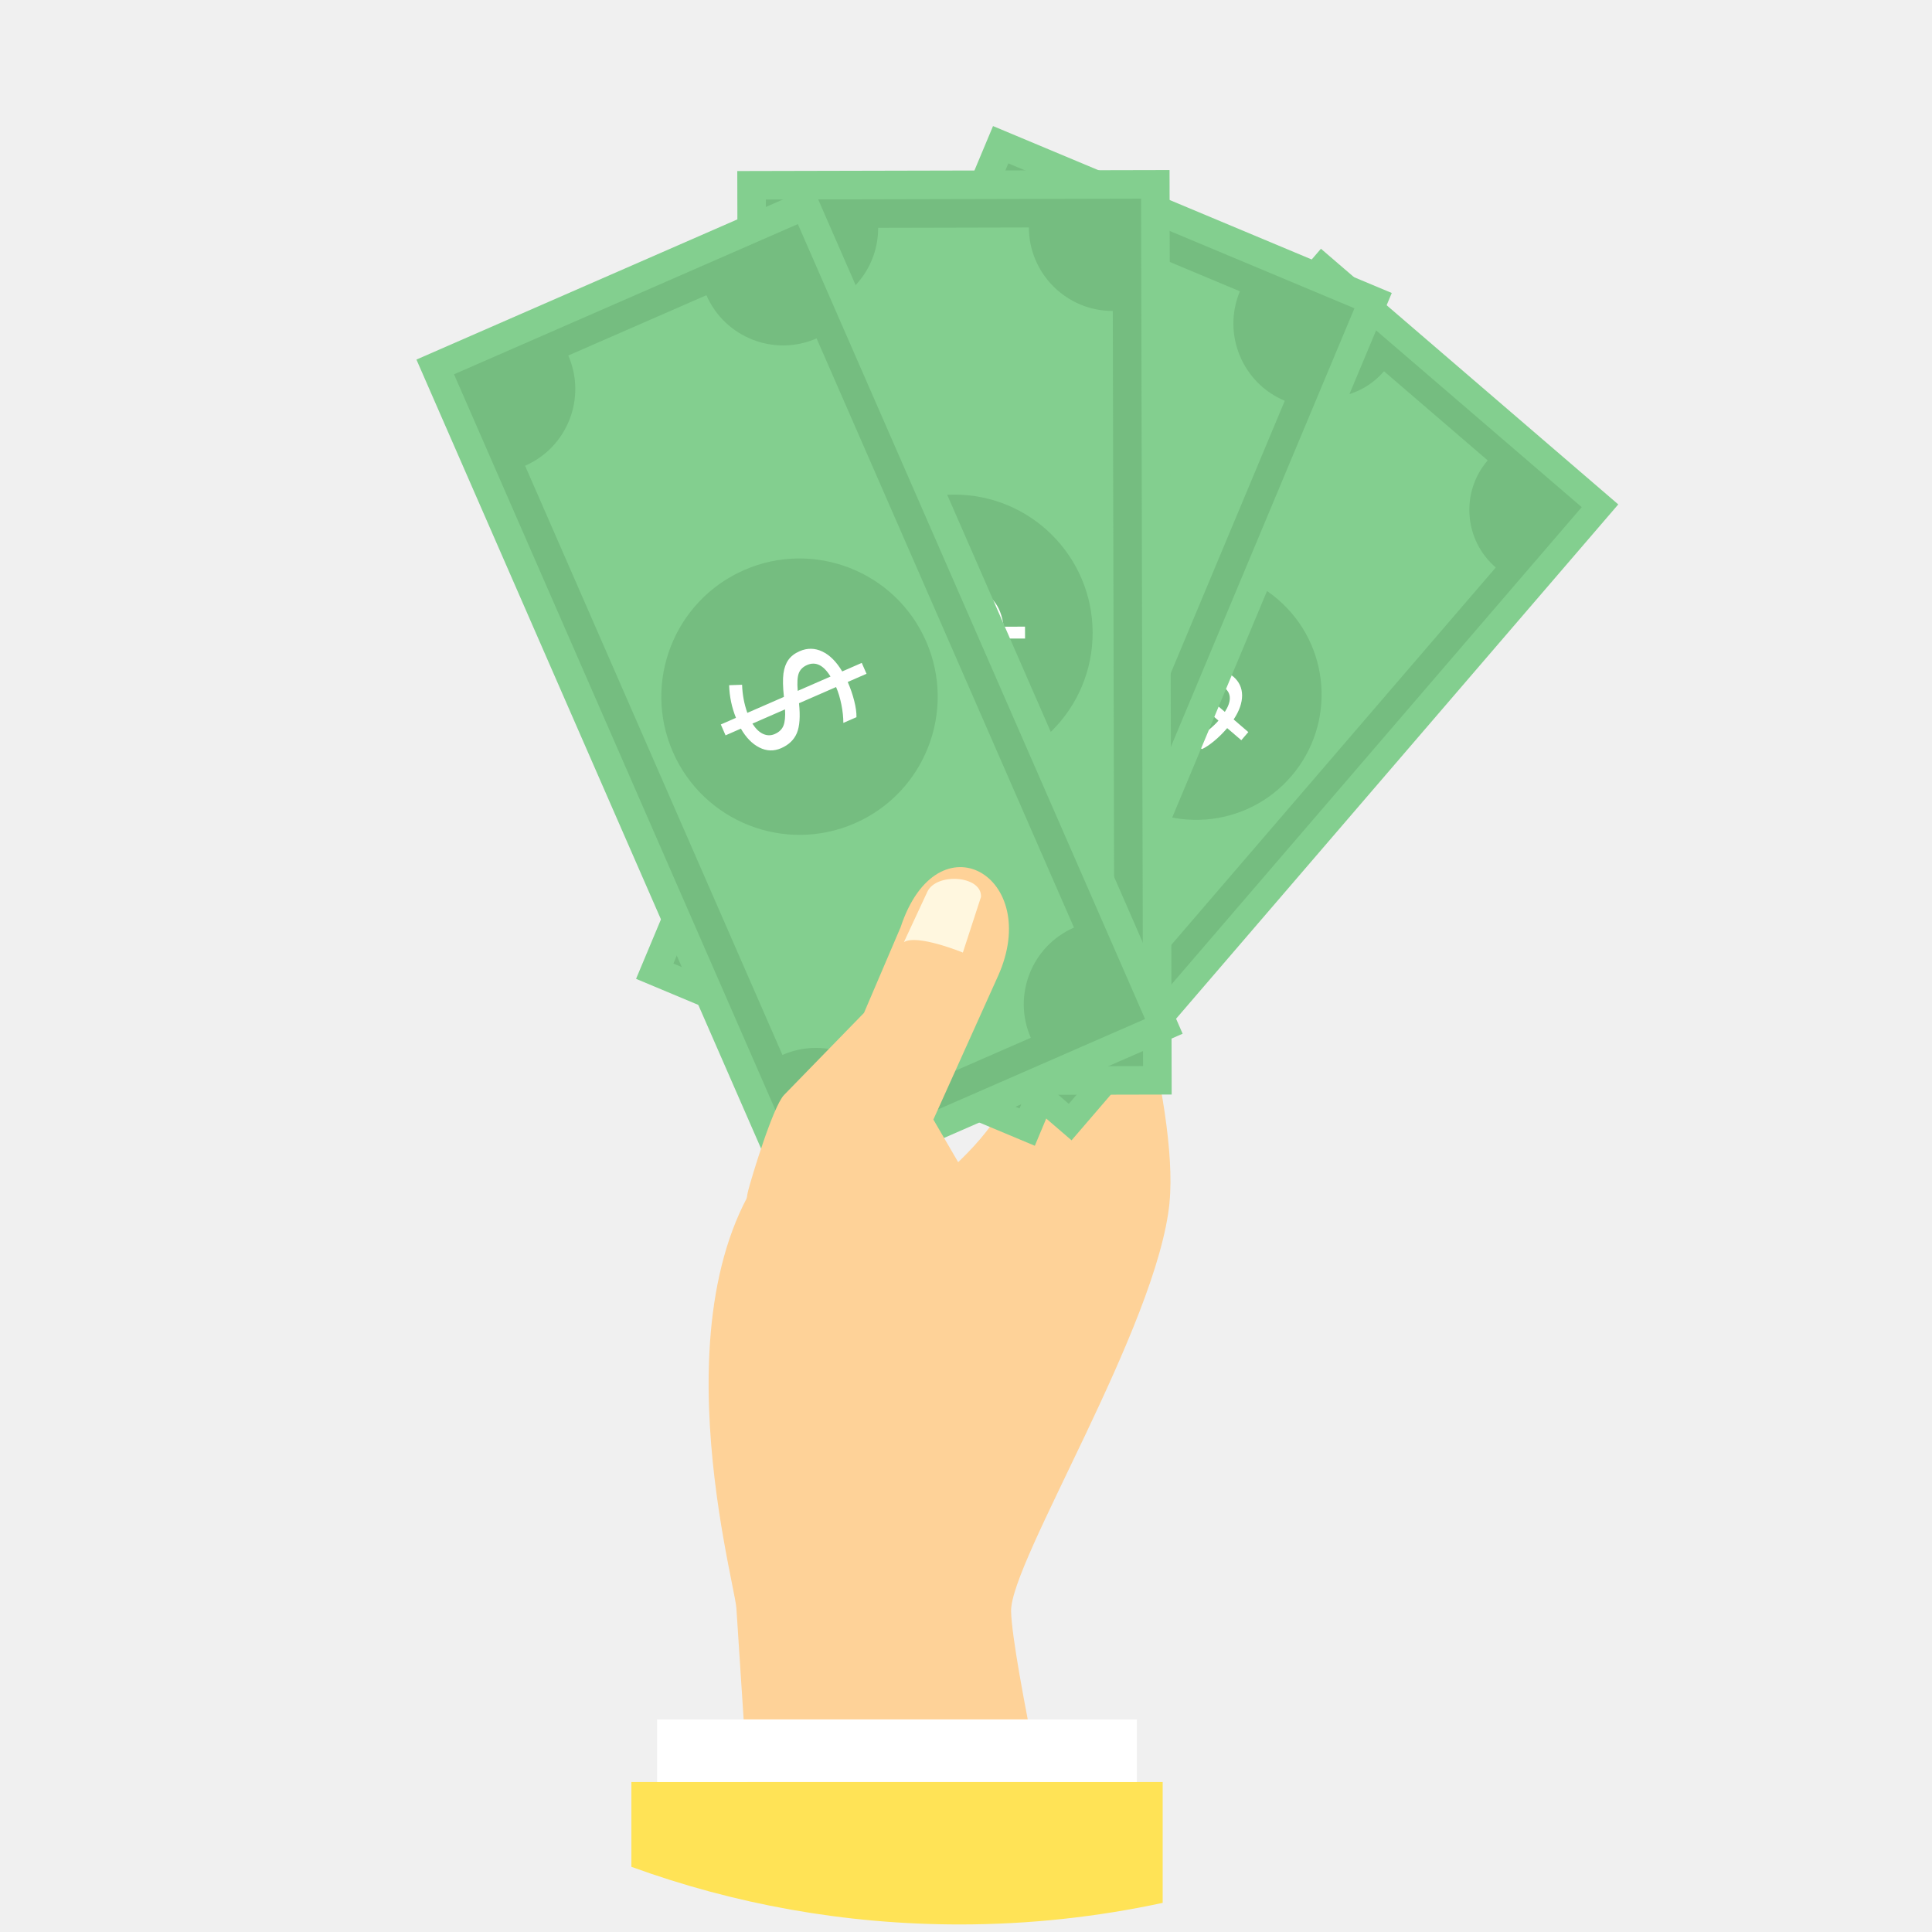
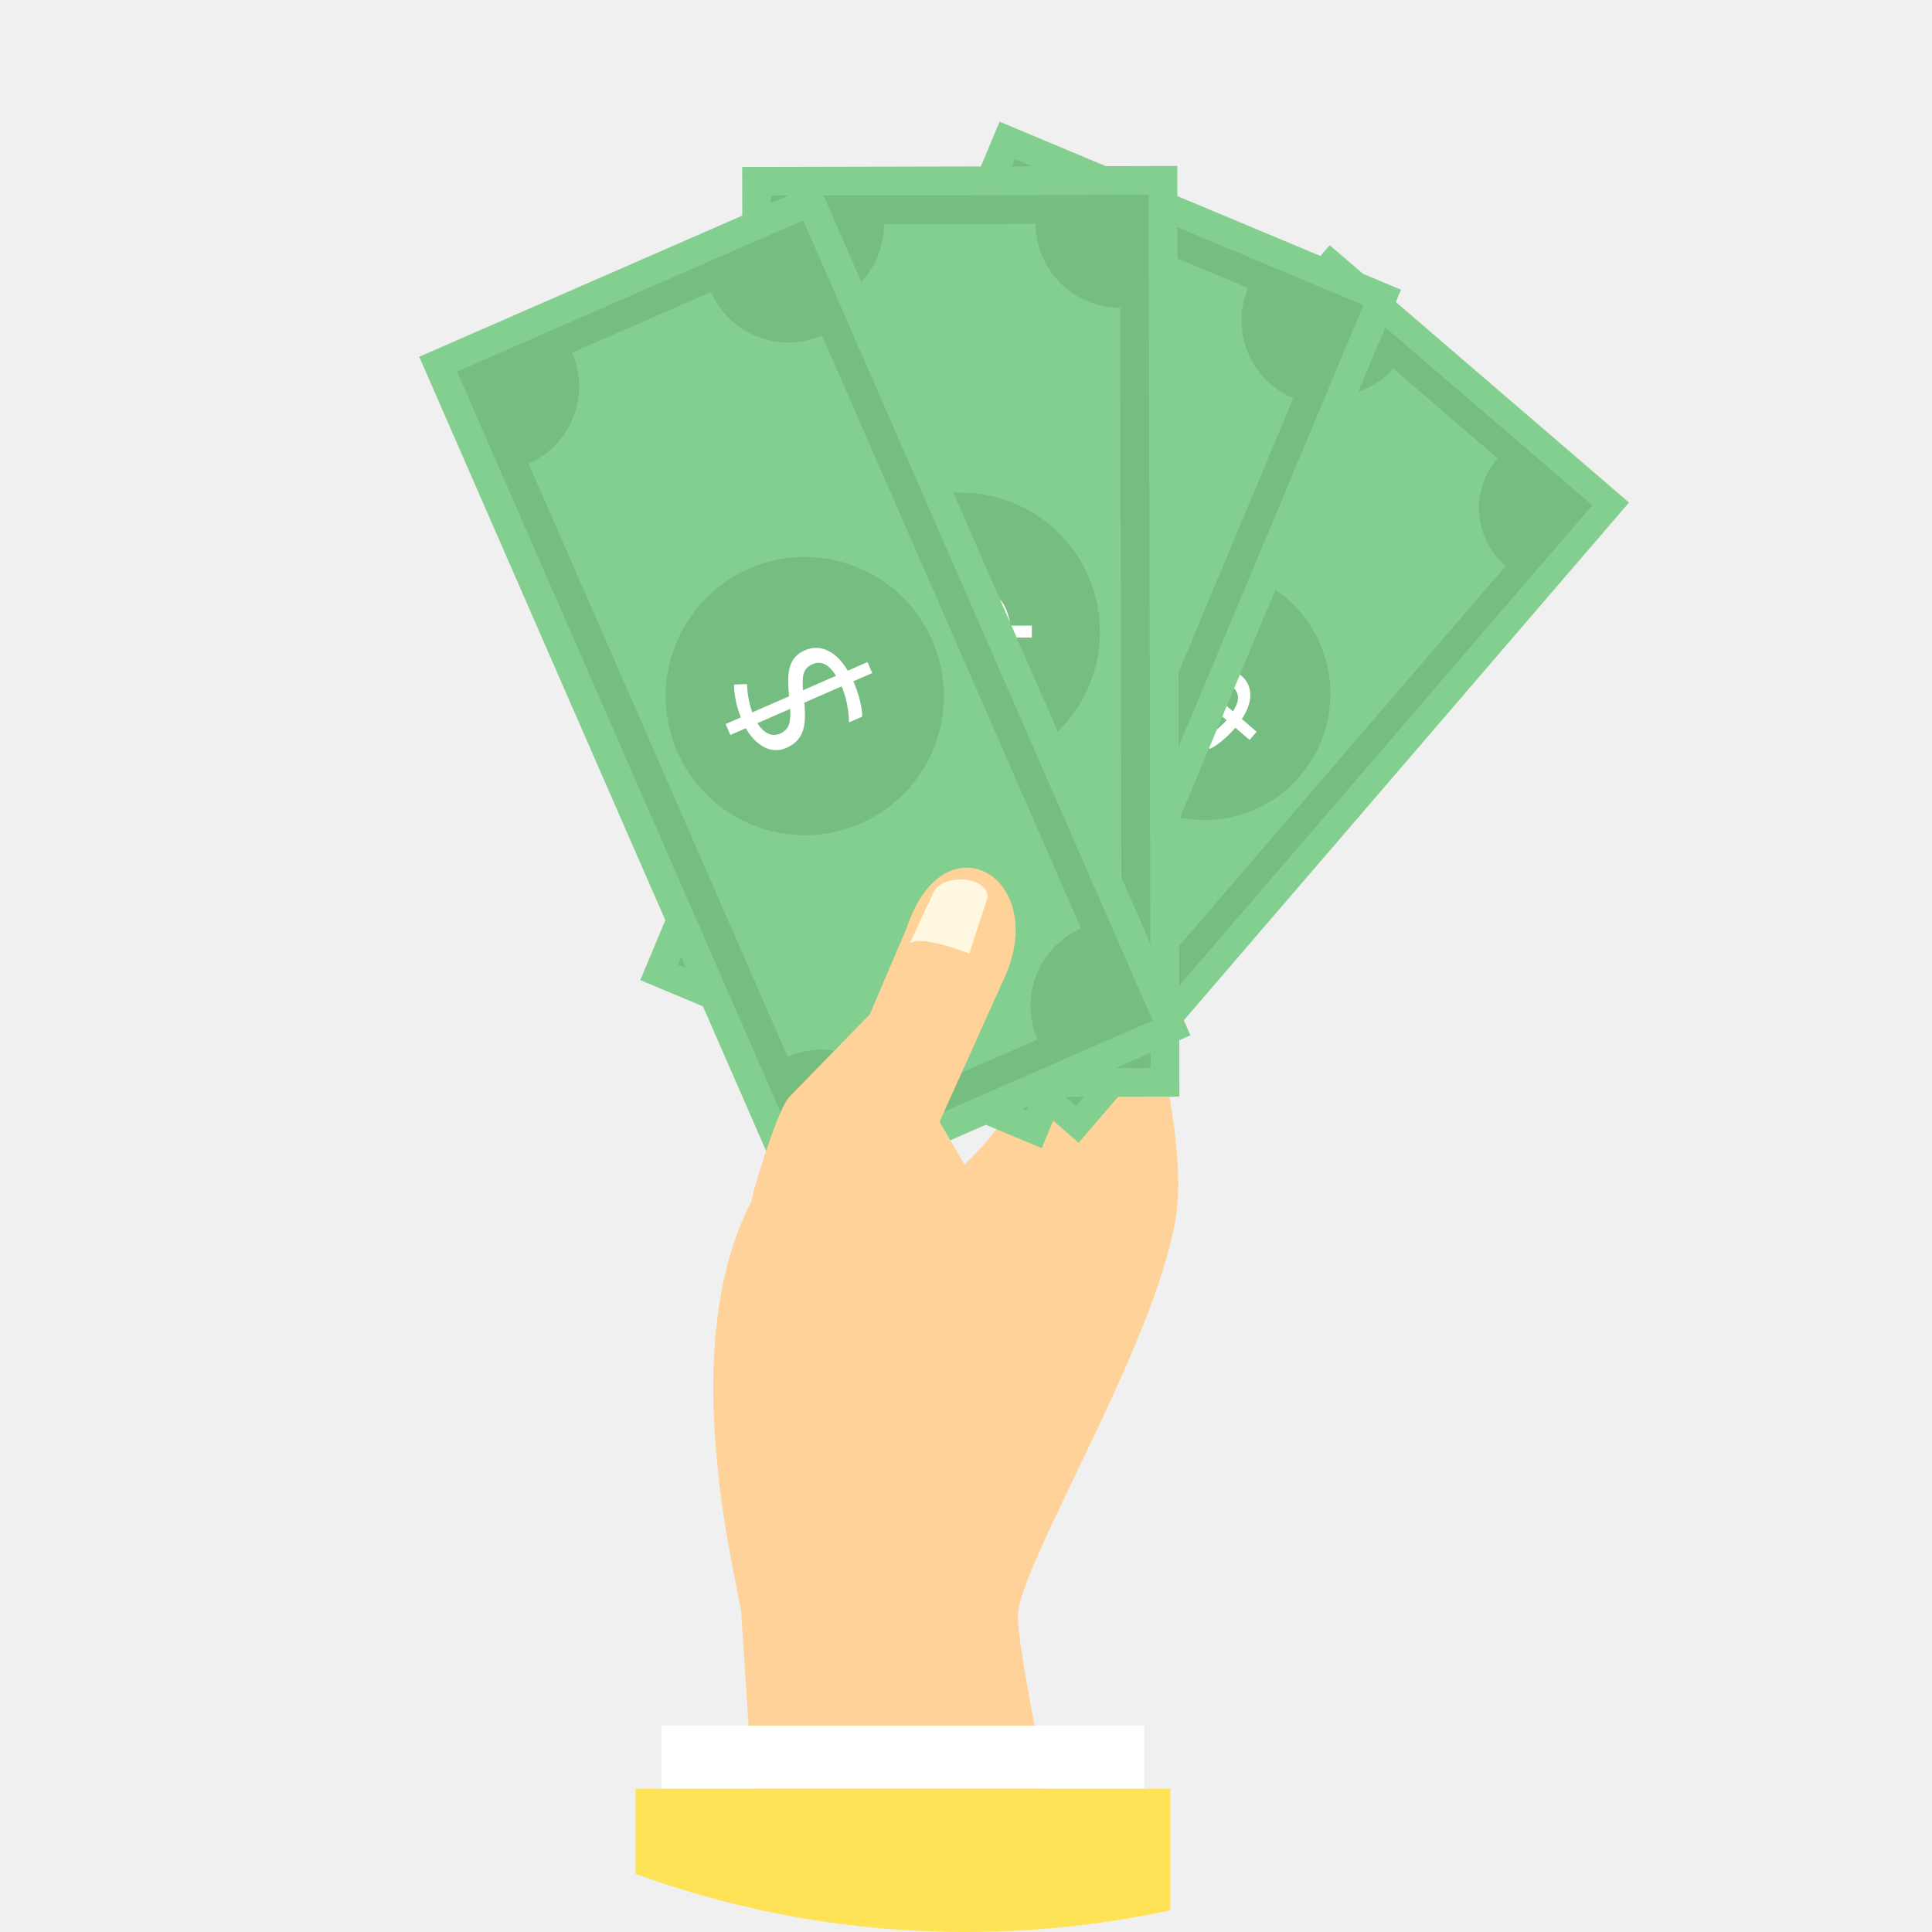
- <svg xmlns="http://www.w3.org/2000/svg" width="88" height="88" viewBox="0 0 88 88" fill="none">
-   <g clip-path="url(#clip0_296_504)">
-     <path d="M53.272 54.765C52.722 60.402 46.001 71.149 46.054 73.395C46.106 75.641 48.392 85.907 48.392 85.907H34.367L33.542 73.258C33.453 71.897 29.352 57.481 36.409 51.565L40.005 51.946L41.929 54.422C46.127 51.065 48.356 47.825 44.811 41.642L42.61 41.74C40.551 39.391 41.706 38.692 44.291 38.164C46.637 37.685 48.369 38.166 49.637 39.252C50.791 40.575 53.703 50.33 53.27 54.764L53.272 54.765Z" fill="#FED298" />
-     <path d="M73.71 22.975L48.808 51.94L35.265 40.296L60.167 11.33L73.71 22.975Z" fill="#83CF8F" />
-     <path d="M58.807 35.35C56.756 37.736 53.158 38.008 50.771 35.956C48.385 33.903 48.114 30.306 50.165 27.92C52.218 25.533 55.816 25.261 58.202 27.314C60.587 29.366 60.859 32.964 58.807 35.35ZM36.926 40.17L48.682 50.278L72.045 23.1L60.289 12.994L36.925 40.171L36.926 40.17Z" fill="#75BD80" />
-     <path d="M67.762 20.97L63.039 16.91C61.794 18.359 59.61 18.523 58.163 17.278L40.844 37.422C42.292 38.667 42.457 40.85 41.212 42.298L45.934 46.359C47.179 44.911 49.362 44.746 50.811 45.992L68.13 25.848C66.681 24.602 66.517 22.419 67.763 20.97L67.762 20.97Z" fill="#83CF8F" />
-     <path d="M58.209 27.304C60.601 29.361 60.873 32.966 58.817 35.356C56.761 37.748 53.156 38.018 50.765 35.964C48.374 33.909 48.103 30.303 50.158 27.912C52.214 25.521 55.819 25.25 58.21 27.304H58.209Z" fill="#75BD80" />
-     <path d="M55.798 31.346C55.66 31.228 55.51 31.174 55.352 31.186C55.192 31.197 54.966 31.289 54.67 31.463L55.79 32.426C56.09 31.96 56.093 31.599 55.797 31.345L55.798 31.346ZM52.653 31.384C52.799 31.51 52.954 31.567 53.116 31.556C53.279 31.546 53.491 31.467 53.754 31.321L52.639 30.364C52.506 30.581 52.442 30.776 52.447 30.951C52.454 31.126 52.522 31.271 52.654 31.384H52.653ZM56.181 30.823C56.442 31.049 56.574 31.333 56.576 31.674C56.577 32.016 56.449 32.382 56.191 32.77L56.859 33.345L56.54 33.716L55.897 33.165C55.712 33.38 55.516 33.575 55.309 33.747C55.102 33.919 54.914 34.046 54.743 34.123L54.294 33.736C54.502 33.638 54.718 33.504 54.943 33.335C55.167 33.164 55.352 32.994 55.5 32.824L54.231 31.733C53.768 32.02 53.386 32.172 53.084 32.188C52.783 32.204 52.501 32.1 52.24 31.876C51.988 31.659 51.866 31.384 51.873 31.05C51.879 30.717 52.002 30.375 52.244 30.025L51.719 29.574L52.038 29.201L52.557 29.648C52.87 29.303 53.234 29.024 53.649 28.809L53.899 29.283C53.539 29.472 53.221 29.706 52.947 29.982L54.197 31.057C54.553 30.838 54.841 30.693 55.06 30.622C55.28 30.551 55.48 30.53 55.659 30.561C55.838 30.592 56.013 30.679 56.181 30.824V30.823Z" fill="white" />
-     <path d="M63.393 13.345L47.135 52.188L28.972 44.585L45.231 5.742L63.393 13.345Z" fill="#83CF8F" />
-     <path d="M51.977 31.391C50.638 34.592 46.958 36.1 43.756 34.76C40.557 33.42 39.047 29.74 40.387 26.539C41.727 23.34 45.407 21.83 48.608 23.171C51.809 24.51 53.316 28.19 51.977 31.391ZM30.673 43.889L46.438 50.487L61.693 14.042L45.928 7.442L30.673 43.888V43.889Z" fill="#75BD80" />
-     <path d="M56.475 13.268L50.142 10.617C49.329 12.559 47.095 13.475 45.153 12.663L33.846 39.676C35.788 40.489 36.703 42.723 35.89 44.664L42.224 47.315C43.037 45.373 45.27 44.458 47.213 45.27L58.52 18.255C56.578 17.443 55.663 15.209 56.476 13.268L56.475 13.268Z" fill="#83CF8F" />
-     <path d="M48.612 23.16C51.818 24.503 53.33 28.19 51.988 31.396C50.646 34.603 46.958 36.114 43.752 34.772C40.546 33.429 39.034 29.741 40.376 26.535C41.718 23.328 45.406 21.817 48.612 23.16Z" fill="#3FA344" />
-     <path d="M47.459 28.217C47.274 28.14 47.1 28.134 46.938 28.201C46.775 28.268 46.569 28.442 46.317 28.724L47.82 29.354C47.978 28.762 47.856 28.383 47.461 28.217H47.459ZM44.176 29.327C44.372 29.409 44.553 29.417 44.72 29.351C44.887 29.284 45.083 29.131 45.309 28.888L43.815 28.263C43.748 28.534 43.748 28.762 43.814 28.944C43.878 29.126 44 29.253 44.177 29.327L44.176 29.327ZM47.685 27.54C48.034 27.687 48.269 27.939 48.387 28.298C48.504 28.655 48.495 29.083 48.357 29.579L49.253 29.954L49.044 30.453L48.182 30.093C48.061 30.381 47.922 30.652 47.764 30.903C47.605 31.155 47.45 31.35 47.299 31.49L46.696 31.237C46.88 31.064 47.061 30.849 47.239 30.596C47.416 30.341 47.553 30.099 47.65 29.87L45.949 29.158C45.561 29.616 45.211 29.905 44.902 30.024C44.591 30.145 44.26 30.131 43.91 29.984C43.573 29.843 43.351 29.596 43.244 29.245C43.137 28.892 43.15 28.492 43.284 28.043L42.581 27.748L42.79 27.25L43.486 27.541C43.697 27.073 43.984 26.655 44.345 26.288L44.768 26.701C44.455 27.021 44.201 27.374 44.007 27.759L45.683 28.46C45.982 28.109 46.234 27.859 46.44 27.709C46.647 27.56 46.849 27.471 47.047 27.441C47.245 27.412 47.457 27.445 47.685 27.54Z" fill="#7DBF76" />
-     <path d="M53.271 7.746L53.368 49.855L33.678 49.9L33.582 7.791L53.271 7.746Z" fill="#83CF8F" />
-     <path d="M49.756 28.809C49.764 32.279 46.959 35.097 43.49 35.105C40.02 35.113 37.202 32.308 37.193 28.838C37.186 25.369 39.991 22.55 43.46 22.543C46.93 22.534 49.749 25.34 49.756 28.809ZM34.976 48.598L52.065 48.558L51.975 9.049L34.884 9.088L34.976 48.597V48.598Z" fill="#75BD80" />
-     <path d="M46.865 10.361L39.999 10.377C40.004 12.482 38.301 14.193 36.195 14.198L36.263 43.482C38.368 43.477 40.08 45.181 40.085 47.285L46.951 47.269C46.945 45.164 48.648 43.453 50.753 43.448L50.686 14.164C48.581 14.168 46.869 12.465 46.864 10.361H46.865Z" fill="#83CF8F" />
-     <path d="M43.46 22.529C46.935 22.521 49.76 25.334 49.768 28.809C49.777 32.285 46.965 35.11 43.49 35.116C40.014 35.124 37.19 32.313 37.18 28.838C37.173 25.362 39.985 22.538 43.46 22.529Z" fill="#75BD80" />
-     <path d="M44.361 27.637C44.162 27.639 43.998 27.701 43.874 27.826C43.75 27.95 43.627 28.191 43.506 28.549L45.135 28.545C45.049 27.94 44.791 27.637 44.361 27.638V27.637H44.361ZM41.766 29.935C41.978 29.935 42.148 29.87 42.277 29.746C42.405 29.619 42.526 29.401 42.639 29.092L41.018 29.095C41.063 29.371 41.151 29.58 41.28 29.722C41.41 29.865 41.571 29.936 41.764 29.935H41.766ZM44.306 26.926C44.686 26.926 44.999 27.067 45.248 27.352C45.495 27.635 45.652 28.034 45.717 28.545L46.688 28.543L46.69 29.084L45.756 29.084C45.756 29.398 45.733 29.701 45.684 29.994C45.635 30.288 45.568 30.527 45.483 30.716H44.829C44.931 30.484 45.015 30.217 45.081 29.913C45.146 29.611 45.178 29.335 45.177 29.085L43.334 29.09C43.154 29.662 42.944 30.064 42.704 30.295C42.465 30.527 42.155 30.642 41.775 30.642C41.408 30.643 41.108 30.503 40.874 30.22C40.638 29.937 40.495 29.563 40.444 29.096L39.681 29.097L39.68 28.557L40.434 28.556C40.447 28.042 40.549 27.546 40.741 27.068L41.29 27.285C41.126 27.701 41.03 28.125 41 28.555L42.817 28.551C42.956 28.113 43.092 27.784 43.224 27.566C43.355 27.346 43.506 27.187 43.678 27.082C43.85 26.979 44.057 26.927 44.304 26.926H44.306Z" fill="white" />
-     <path d="M37.011 8.497L53.867 47.085L35.823 54.966L18.968 16.378L37.011 8.497Z" fill="#83CF8F" />
-     <path d="M42.173 29.217C43.563 32.397 42.111 36.099 38.932 37.489C35.753 38.877 32.05 37.426 30.661 34.246C29.273 31.066 30.725 27.364 33.904 25.975C37.083 24.586 40.786 26.038 42.175 29.217H42.173ZM36.495 53.254L52.156 46.414L36.341 10.207L20.68 17.049L36.495 53.254H36.495Z" fill="#75BD80" />
-     <path d="M32.176 13.446L25.884 16.194C26.728 18.124 25.846 20.372 23.917 21.214L35.639 48.051C37.57 47.207 39.817 48.089 40.659 50.018L46.951 47.269C46.108 45.341 46.989 43.094 48.918 42.25L37.195 15.414C35.266 16.258 33.019 15.376 32.176 13.446H32.176Z" fill="#83CF8F" />
-     <path d="M33.898 25.964C37.083 24.573 40.792 26.028 42.184 29.213C43.575 32.398 42.122 36.11 38.936 37.5C35.75 38.891 32.041 37.437 30.649 34.251C29.258 31.066 30.713 27.357 33.898 25.964Z" fill="#75BD80" />
-     <path d="M36.758 30.292C36.575 30.373 36.45 30.495 36.386 30.658C36.321 30.822 36.304 31.09 36.335 31.468L37.829 30.816C37.509 30.294 37.152 30.119 36.758 30.292ZM35.292 33.433C35.487 33.347 35.617 33.222 35.684 33.057C35.752 32.889 35.776 32.641 35.757 32.311L34.271 32.96C34.423 33.196 34.587 33.353 34.763 33.431C34.939 33.51 35.115 33.511 35.292 33.433ZM36.423 29.661C36.771 29.509 37.116 29.514 37.456 29.676C37.797 29.838 38.098 30.141 38.362 30.583L39.252 30.194L39.469 30.69L38.613 31.063C38.738 31.349 38.837 31.637 38.909 31.925C38.982 32.213 39.016 32.461 39.011 32.667L38.413 32.927C38.413 32.674 38.385 32.396 38.324 32.091C38.262 31.786 38.182 31.521 38.082 31.294L36.394 32.031C36.456 32.627 36.425 33.081 36.297 33.389C36.169 33.695 35.931 33.925 35.584 34.077C35.248 34.224 34.916 34.214 34.588 34.048C34.26 33.882 33.98 33.596 33.747 33.188L33.048 33.494L32.832 32.999L33.522 32.697C33.33 32.22 33.226 31.725 33.211 31.21L33.801 31.19C33.816 31.637 33.896 32.064 34.04 32.47L35.706 31.743C35.658 31.286 35.651 30.931 35.685 30.678C35.719 30.425 35.795 30.217 35.911 30.055C36.027 29.891 36.197 29.759 36.423 29.661Z" fill="white" />
-     <path d="M45.457 44.461L42.514 50.994L45.32 55.818C48.517 61.312 32.773 59.376 34.079 54.231C34.211 53.706 35.205 50.396 35.714 49.873L39.354 46.135L41.022 42.232C42.71 37.129 47.505 39.916 45.457 44.461Z" fill="#FED298" />
-     <path d="M42.241 40.615C42.652 39.739 44.723 39.873 44.684 40.85L43.857 43.388C43.857 43.388 41.78 42.535 41.172 42.913L42.241 40.615Z" fill="#FFF7DF" />
-     <path d="M28.758 81.168H52.958V86.673C49.976 87.315 46.884 87.656 43.711 87.656C38.459 87.656 33.424 86.729 28.759 85.031V81.168H28.758V81.168Z" fill="#FFE356" />
-     <path d="M29.932 81.168H51.781V78.317H29.932V81.168Z" fill="white" />
-   </g>
-   <defs>
-     <clipPath id="clip0_296_504">
-       <rect width="87.42" height="87.42" fill="white" transform="translate(0 0.23584)" />
-     </clipPath>
-   </defs>
+ <svg xmlns="http://www.w3.org/2000/svg" width="84" height="84" viewBox="0 0 84 84" fill="none">
+   <path d="M51.188 52.396C50.66 57.812 44.202 68.139 44.252 70.297C44.303 72.455 46.498 82.319 46.498 82.319H33.022L32.23 70.165C32.145 68.857 28.204 55.006 34.985 49.321L38.44 49.687L40.288 52.066C44.322 48.84 46.465 45.728 43.058 39.786L40.944 39.88C38.965 37.623 40.075 36.952 42.558 36.444C44.812 35.984 46.476 36.447 47.695 37.49C48.803 38.761 51.602 48.134 51.186 52.395L51.188 52.396Z" fill="#FED298" />
+   <path d="M70.826 21.849L46.898 49.68L33.885 38.492L57.813 10.66L70.826 21.849Z" fill="#83CF8F" />
+   <path d="M56.507 33.74C54.535 36.032 51.078 36.294 48.785 34.322C46.492 32.349 46.231 28.893 48.203 26.6C50.175 24.306 53.632 24.046 55.925 26.018C58.217 27.989 58.478 31.447 56.507 33.74ZM35.481 38.371L46.777 48.083L69.227 21.969L57.931 12.258L35.48 38.372L35.481 38.371Z" fill="#75BD80" />
+   <path d="M65.111 19.923L60.573 16.021C59.376 17.414 57.278 17.572 55.887 16.375L39.246 35.731C40.637 36.928 40.796 39.026 39.6 40.417L44.137 44.318C45.333 42.927 47.431 42.769 48.823 43.966L65.464 24.61C64.072 23.413 63.915 21.316 65.112 19.923L65.111 19.923Z" fill="#83CF8F" />
+   <path d="M55.932 26.009C58.23 27.985 58.491 31.449 56.516 33.746C54.54 36.044 51.077 36.304 48.779 34.33C46.482 32.355 46.221 28.891 48.196 26.593C50.171 24.296 53.635 24.035 55.932 26.009H55.932Z" fill="#75BD80" />
+   <path d="M53.615 29.893C53.483 29.779 53.338 29.728 53.186 29.738C53.033 29.749 52.816 29.838 52.531 30.005L53.607 30.93C53.896 30.483 53.899 30.136 53.614 29.892L53.615 29.893ZM50.593 29.929C50.734 30.05 50.882 30.105 51.038 30.094C51.194 30.084 51.398 30.009 51.651 29.869L50.579 28.949C50.452 29.158 50.391 29.345 50.396 29.513C50.401 29.681 50.467 29.82 50.594 29.929H50.593ZM53.983 29.391C54.234 29.607 54.36 29.88 54.362 30.208C54.363 30.536 54.241 30.888 53.993 31.261L54.635 31.814L54.328 32.17L53.71 31.641C53.532 31.847 53.344 32.034 53.145 32.2C52.946 32.365 52.765 32.487 52.601 32.561L52.169 32.189C52.37 32.095 52.578 31.966 52.793 31.804C53.008 31.64 53.186 31.477 53.329 31.312L52.109 30.265C51.665 30.541 51.297 30.686 51.007 30.702C50.718 30.718 50.447 30.618 50.196 30.402C49.954 30.194 49.837 29.929 49.843 29.609C49.849 29.288 49.968 28.959 50.2 28.623L49.696 28.19L50.002 27.832L50.5 28.261C50.802 27.93 51.152 27.661 51.55 27.455L51.79 27.91C51.444 28.092 51.139 28.316 50.876 28.582L52.077 29.615C52.419 29.404 52.695 29.265 52.906 29.197C53.117 29.128 53.31 29.109 53.482 29.139C53.654 29.168 53.822 29.252 53.983 29.392V29.391Z" fill="white" />
+   <path d="M60.913 12.596L45.291 49.919L27.838 42.614L43.461 5.291L60.913 12.596Z" fill="#83CF8F" />
+   <path d="M49.944 29.936C48.657 33.011 45.121 34.461 42.044 33.173C38.97 31.886 37.52 28.349 38.807 25.274C40.095 22.2 43.63 20.749 46.707 22.038C49.782 23.324 51.231 26.86 49.944 29.936ZM29.473 41.945L44.621 48.285L59.279 13.265L44.132 6.924L29.473 41.944V41.945Z" fill="#75BD80" />
+   <path d="M54.265 12.522L48.18 9.975C47.399 11.841 45.252 12.721 43.386 11.94L32.521 37.897C34.388 38.678 35.267 40.824 34.486 42.69L40.572 45.236C41.353 43.371 43.499 42.491 45.366 43.272L56.231 17.314C54.364 16.534 53.485 14.387 54.266 12.521L54.265 12.522Z" fill="#83CF8F" />
+   <path d="M46.711 22.027C49.791 23.317 51.244 26.86 49.954 29.941C48.664 33.022 45.121 34.474 42.041 33.184C38.959 31.895 37.507 28.351 38.796 25.27C40.086 22.189 43.629 20.736 46.711 22.027Z" fill="#3FA344" />
+   <path d="M45.603 26.887C45.425 26.812 45.257 26.806 45.102 26.871C44.945 26.935 44.747 27.102 44.505 27.374L45.95 27.979C46.101 27.41 45.984 27.046 45.604 26.887H45.603ZM42.448 27.953C42.636 28.032 42.81 28.039 42.97 27.976C43.132 27.912 43.319 27.764 43.537 27.531L42.101 26.93C42.036 27.191 42.036 27.41 42.1 27.584C42.162 27.759 42.279 27.882 42.449 27.953L42.448 27.953ZM45.819 26.235C46.155 26.377 46.381 26.619 46.494 26.964C46.607 27.308 46.598 27.719 46.466 28.195L47.326 28.556L47.126 29.035L46.298 28.689C46.181 28.966 46.048 29.226 45.895 29.468C45.742 29.71 45.594 29.896 45.449 30.031L44.87 29.788C45.047 29.622 45.22 29.415 45.391 29.172C45.561 28.927 45.693 28.695 45.786 28.474L44.151 27.791C43.779 28.23 43.443 28.508 43.145 28.623C42.847 28.738 42.529 28.726 42.193 28.584C41.868 28.449 41.655 28.212 41.552 27.874C41.45 27.535 41.462 27.15 41.591 26.719L40.916 26.436L41.117 25.957L41.785 26.236C41.987 25.787 42.264 25.386 42.611 25.033L43.017 25.43C42.717 25.737 42.472 26.076 42.286 26.446L43.896 27.12C44.183 26.783 44.425 26.543 44.624 26.398C44.822 26.255 45.016 26.169 45.207 26.141C45.396 26.113 45.601 26.145 45.819 26.235Z" fill="#7DBF76" />
+   <path d="M51.187 7.216L51.28 47.677L32.36 47.721L32.268 7.259L51.187 7.216Z" fill="#83CF8F" />
+   <path d="M47.81 27.455C47.818 30.789 45.122 33.497 41.788 33.505C38.454 33.512 35.747 30.817 35.738 27.483C35.731 24.149 38.427 21.441 41.76 21.434C45.094 21.425 47.803 24.122 47.81 27.455ZM33.607 46.47L50.028 46.431L49.941 8.468L33.519 8.505L33.607 46.469V46.47Z" fill="#75BD80" />
+   <path d="M45.032 9.729L38.435 9.745C38.438 11.767 36.802 13.411 34.779 13.416L34.845 41.554C36.867 41.549 38.512 43.187 38.517 45.209L45.114 45.193C45.109 43.17 46.745 41.527 48.767 41.522L48.703 13.383C46.68 13.387 45.036 11.751 45.031 9.729H45.032Z" fill="#83CF8F" />
+   <path d="M41.76 21.421C45.099 21.413 47.813 24.116 47.822 27.455C47.829 30.795 45.128 33.51 41.789 33.516C38.448 33.523 35.735 30.822 35.726 27.483C35.719 24.142 38.421 21.429 41.76 21.421Z" fill="#75BD80" />
+   <path d="M42.626 26.329C42.434 26.33 42.277 26.39 42.157 26.51C42.039 26.63 41.92 26.861 41.803 27.205L43.369 27.202C43.287 26.62 43.039 26.329 42.626 26.33V26.329H42.626ZM40.131 28.537C40.336 28.537 40.499 28.475 40.623 28.355C40.746 28.233 40.862 28.024 40.97 27.727L39.413 27.73C39.456 27.995 39.54 28.196 39.665 28.332C39.789 28.47 39.945 28.538 40.13 28.537H40.131ZM42.572 25.645C42.938 25.645 43.238 25.781 43.477 26.055C43.715 26.327 43.866 26.711 43.928 27.201L44.862 27.199L44.863 27.719L43.965 27.72C43.965 28.021 43.944 28.312 43.896 28.593C43.85 28.876 43.785 29.106 43.703 29.287H43.075C43.173 29.065 43.254 28.808 43.317 28.516C43.379 28.226 43.41 27.961 43.409 27.721L41.638 27.725C41.465 28.275 41.264 28.661 41.033 28.883C40.803 29.106 40.506 29.216 40.14 29.217C39.788 29.218 39.5 29.082 39.275 28.811C39.048 28.539 38.911 28.179 38.861 27.73L38.128 27.731L38.127 27.213L38.852 27.212C38.864 26.718 38.962 26.241 39.147 25.782L39.675 25.99C39.517 26.39 39.425 26.798 39.396 27.211L41.142 27.207C41.275 26.786 41.406 26.47 41.532 26.26C41.659 26.05 41.804 25.896 41.969 25.796C42.134 25.697 42.334 25.646 42.571 25.645H42.572Z" fill="white" />
+   <path d="M35.563 7.938L51.759 45.016L34.422 52.589L18.226 15.511L35.563 7.938Z" fill="#83CF8F" />
+   <path d="M40.524 27.847C41.859 30.903 40.463 34.46 37.409 35.795C34.354 37.129 30.796 35.735 29.462 32.679C28.128 29.624 29.523 26.066 32.578 24.732C35.632 23.398 39.191 24.793 40.525 27.847H40.524ZM35.067 50.944L50.115 44.371L34.92 9.581L19.872 16.155L35.068 50.944H35.067Z" fill="#75BD80" />
+   <path d="M30.917 12.693L24.872 15.334C25.682 17.188 24.835 19.348 22.981 20.157L34.245 45.944C36.1 45.134 38.259 45.98 39.068 47.834L45.114 45.193C44.303 43.34 45.15 41.181 47.004 40.37L35.74 14.584C33.886 15.395 31.727 14.547 30.916 12.693H30.917Z" fill="#83CF8F" />
+   <path d="M32.572 24.722C35.632 23.385 39.196 24.783 40.533 27.843C41.87 30.904 40.474 34.47 37.413 35.806C34.351 37.143 30.787 35.746 29.45 32.684C28.113 29.624 29.511 26.06 32.572 24.722Z" fill="#75BD80" />
+   <path d="M35.32 28.88C35.144 28.958 35.023 29.075 34.962 29.232C34.9 29.389 34.884 29.647 34.914 30.01L36.349 29.384C36.041 28.882 35.698 28.714 35.32 28.88ZM33.912 31.898C34.098 31.816 34.224 31.695 34.288 31.536C34.353 31.375 34.376 31.137 34.358 30.82L32.93 31.443C33.077 31.671 33.234 31.821 33.403 31.896C33.572 31.972 33.741 31.973 33.912 31.898ZM34.998 28.273C35.333 28.127 35.664 28.132 35.991 28.288C36.318 28.443 36.607 28.735 36.861 29.16L37.716 28.786L37.925 29.262L37.102 29.621C37.222 29.895 37.318 30.172 37.387 30.449C37.457 30.726 37.49 30.964 37.485 31.161L36.91 31.411C36.911 31.168 36.883 30.901 36.825 30.608C36.765 30.316 36.688 30.061 36.593 29.842L34.97 30.551C35.03 31.124 35 31.56 34.877 31.855C34.754 32.15 34.525 32.371 34.191 32.516C33.869 32.658 33.55 32.648 33.235 32.489C32.919 32.33 32.651 32.055 32.426 31.663L31.755 31.956L31.548 31.481L32.211 31.19C32.026 30.733 31.926 30.256 31.912 29.762L32.479 29.743C32.493 30.172 32.569 30.583 32.708 30.973L34.309 30.274C34.263 29.835 34.256 29.494 34.289 29.25C34.322 29.007 34.395 28.808 34.506 28.652C34.617 28.494 34.781 28.368 34.998 28.273Z" fill="white" />
+   <path d="M43.679 42.494L40.851 48.772L43.547 53.407C46.619 58.686 31.491 56.826 32.745 51.882C32.873 51.378 33.828 48.197 34.317 47.695L37.815 44.103L39.417 40.353C41.039 35.449 45.647 38.127 43.679 42.494Z" fill="#FED298" />
+   <path d="M40.588 38.799C40.983 37.957 42.973 38.086 42.936 39.025L42.141 41.463C42.141 41.463 40.145 40.644 39.561 41.007L40.588 38.799Z" fill="#FFF7DF" />
+   <path d="M27.633 77.766H50.886V83.055C48.021 83.672 45.05 84 42.001 84C36.954 84 32.116 83.109 27.634 81.477V77.766H27.633V77.766Z" fill="#FFE356" />
+   <path d="M28.761 77.765H49.755V75.026H28.761V77.765Z" fill="white" />
</svg>
